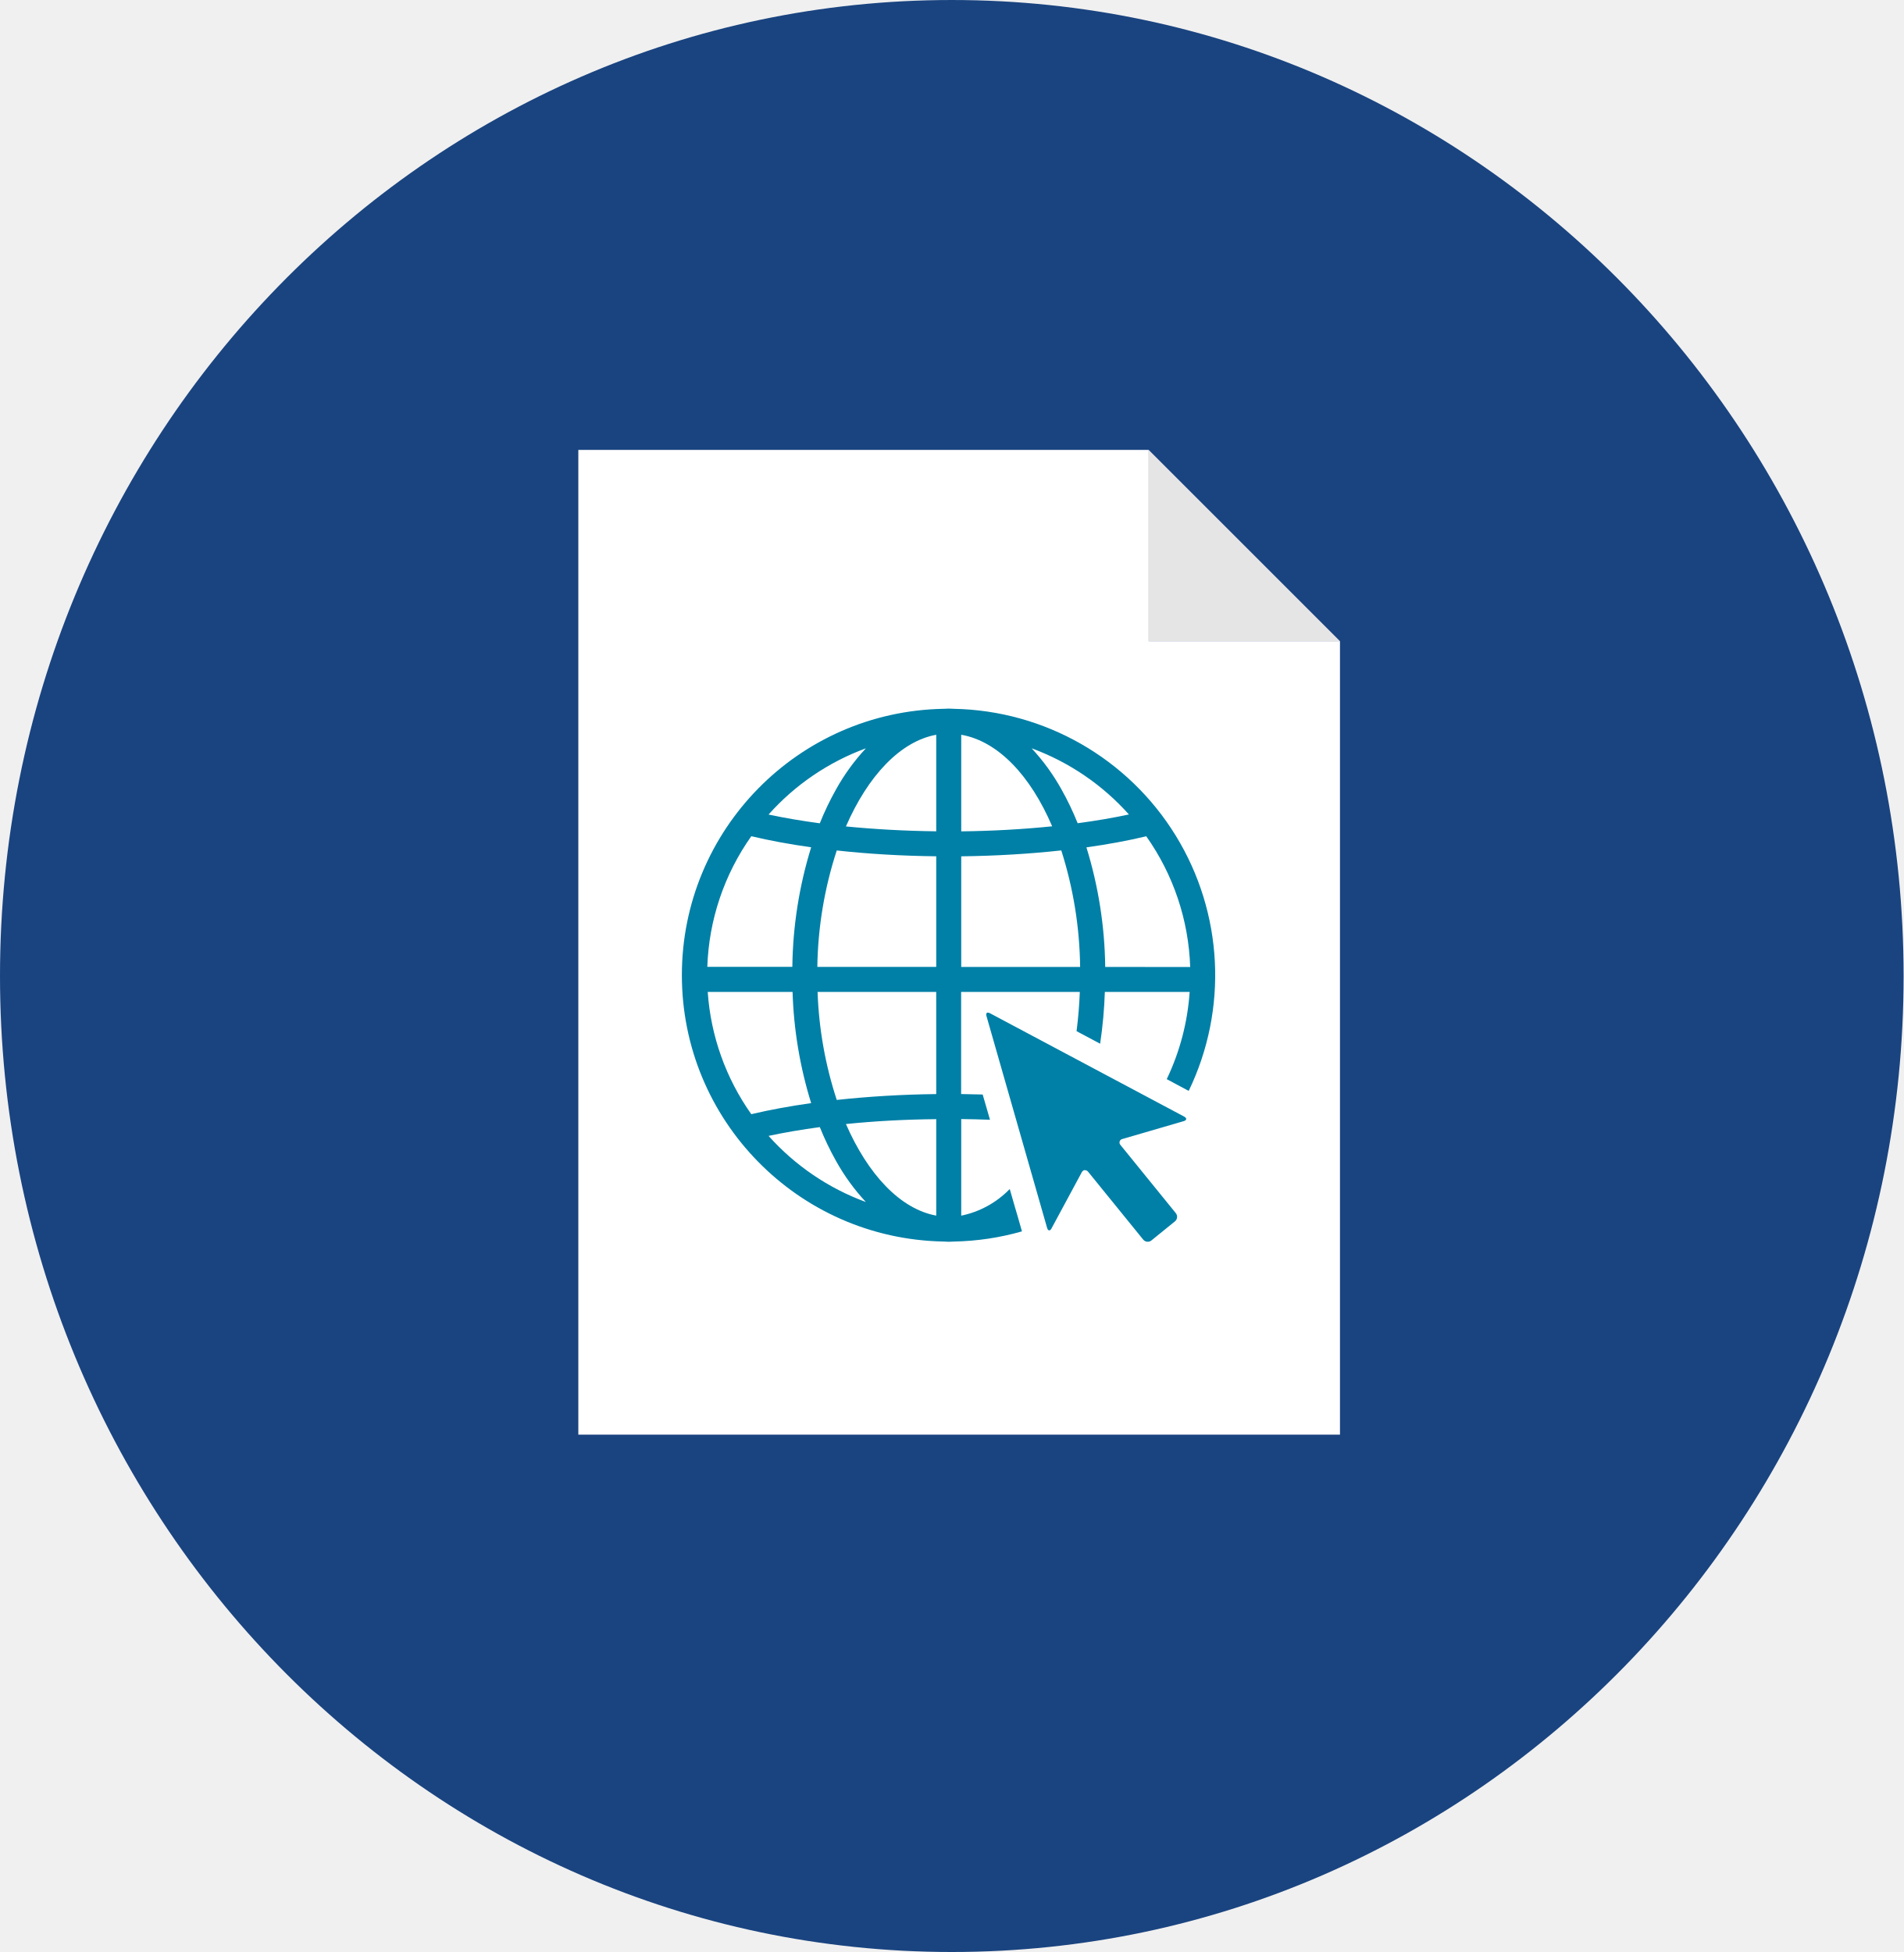
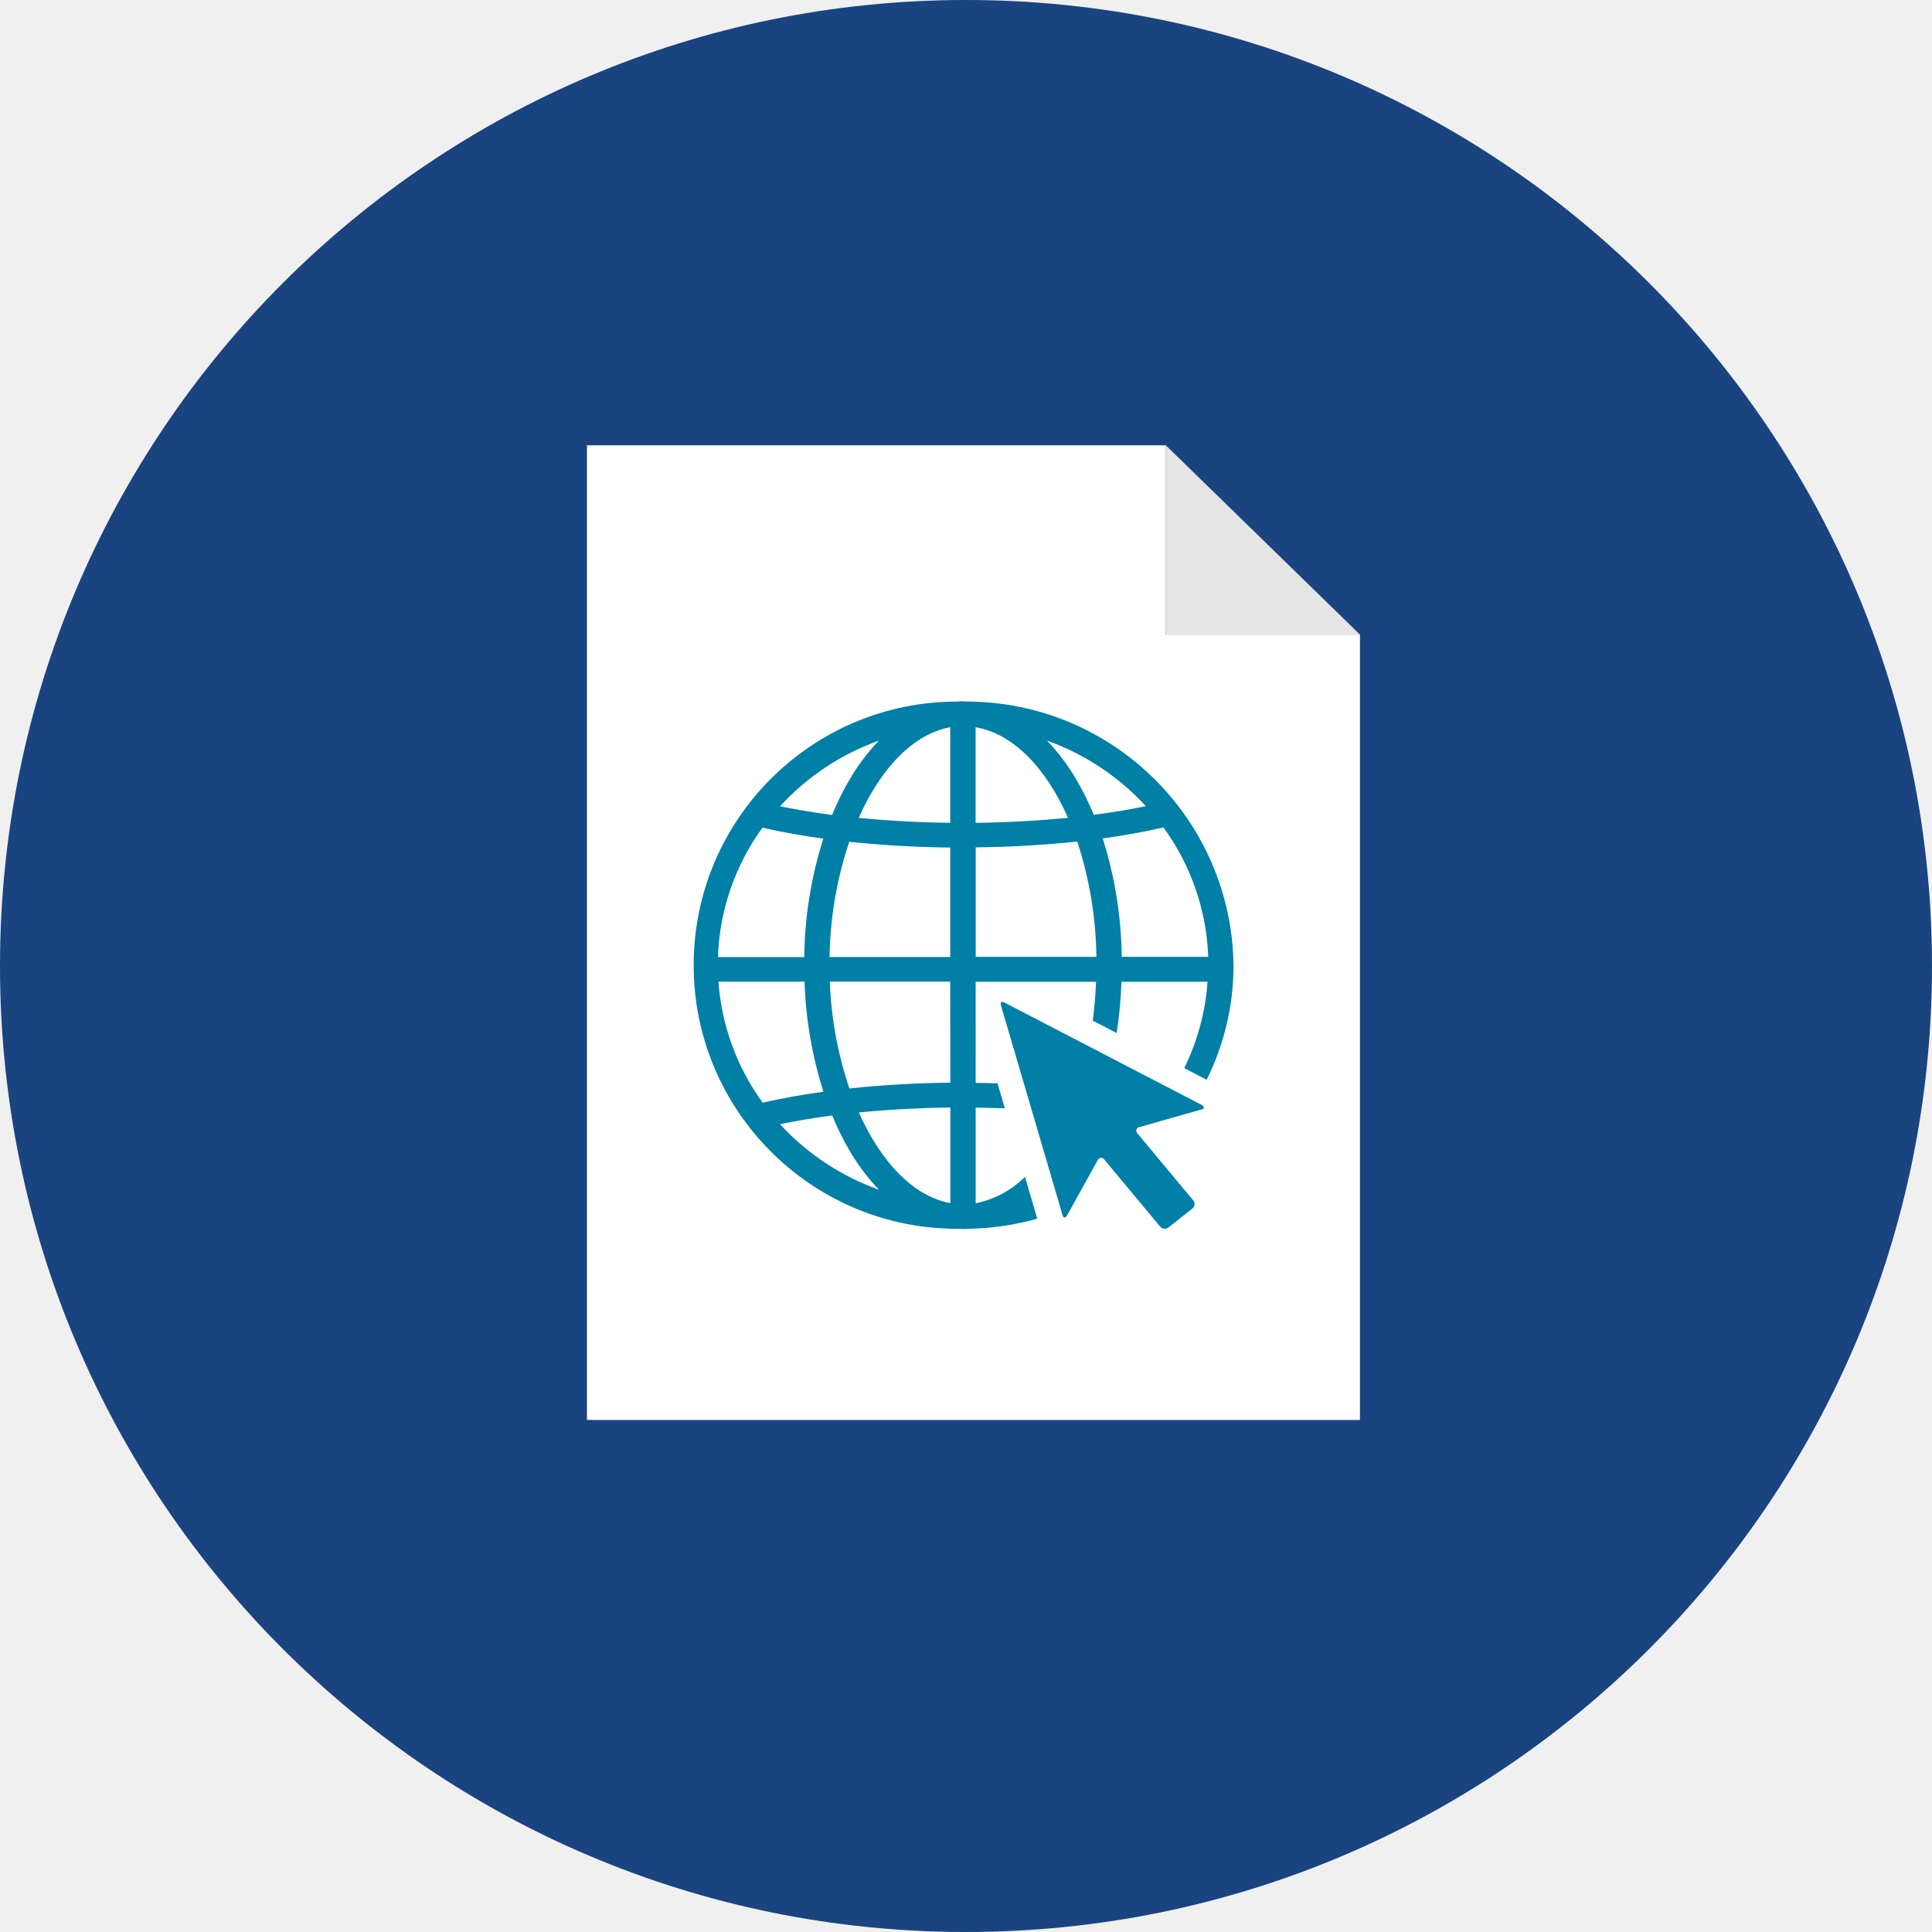
- <svg xmlns="http://www.w3.org/2000/svg" width="78" height="80" viewBox="0 0 78 80">
+ <svg xmlns="http://www.w3.org/2000/svg" width="69" height="69" viewBox="0 0 69 69">
  <g id="Group_8562" data-name="Group 8562" transform="translate(-275 -6363)">
-     <g id="Group_8219" data-name="Group 8219" transform="translate(30.005 454.005)">
-       <ellipse id="Ellipse_1293" data-name="Ellipse 1293" cx="39" cy="40" rx="39" ry="40" transform="translate(244.995 5908.995)" fill="#1a4480" />
+     <g id="Group_8219" data-name="Group 8219" transform="translate(275 6363)">
+       <circle id="Ellipse_1293" data-name="Ellipse 1293" cx="34.5" cy="34.5" r="34.5" transform="translate(0)" fill="#1a4480" />
    </g>
-     <g id="Group_8561" data-name="Group 8561" transform="translate(6.697 4217.439)">
-       <g id="Group_5026" data-name="Group 5026" transform="translate(292 2164)">
-         <g id="Group_1708" data-name="Group 1708" transform="translate(0)">
+     <g id="Group_8561" data-name="Group 8561" transform="translate(295.963 6378.904)">
+       <g id="Group_5026" data-name="Group 5026" transform="translate(0)">
+         <g id="Group_1708" data-name="Group 1708">
          <g id="Group_1707" data-name="Group 1707">
            <g id="Group_1706" data-name="Group 1706">
-               <g id="Group_1697" data-name="Group 1697" transform="translate(23.371)">
+               <g id="Group_1697" data-name="Group 1697" transform="translate(20.674)">
                <g id="Group_1696" data-name="Group 1696">
                  <g id="Group_1695" data-name="Group 1695">
                    <g id="Group_1694" data-name="Group 1694">
                      <g id="Group_1693" data-name="Group 1693">
                        <g id="Group_1692" data-name="Group 1692">
                          <g id="Group_1691" data-name="Group 1691">
-                             <path id="Path_1573" data-name="Path 1573" d="M28.337,0V7.838h7.837Z" transform="translate(-28.337)" fill="#e5e5e5" />
+                             <path id="Path_1573" data-name="Path 1573" d="M28.337,0V6.76H35.27Z" transform="translate(-28.337)" fill="#e5e5e5" />
                          </g>
                        </g>
                      </g>
                    </g>
                  </g>
                </g>
              </g>
              <g id="Group_1705" data-name="Group 1705">
                <g id="Group_1704" data-name="Group 1704">
                  <g id="Group_1703" data-name="Group 1703">
                    <g id="Group_1702" data-name="Group 1702">
                      <g id="Group_1701" data-name="Group 1701">
                        <g id="Group_1700" data-name="Group 1700">
                          <g id="Group_1699" data-name="Group 1699">
                            <g id="Group_1698" data-name="Group 1698">
-                               <path id="Path_1574" data-name="Path 1574" d="M26.43,7.838V0H3.059V40.358H34.267V7.838H26.43Z" transform="translate(-3.059)" fill="#fff" />
+                               <path id="Path_1574" data-name="Path 1574" d="M23.733,6.76V0H3.059V34.809H30.666V6.76H23.733Z" transform="translate(-3.059)" fill="#fff" />
                            </g>
                          </g>
                        </g>
                      </g>
                    </g>
                  </g>
                </g>
              </g>
            </g>
          </g>
        </g>
      </g>
-       <path id="Path_13365" data-name="Path 13365" d="M533.363,522.228c-.073,0-.146-.009-.219-.009s-.149.005-.223.009a10.918,10.918,0,0,0-.005,21.832c.076,0,.152.01.228.01s.149-.005.223-.009a10.889,10.889,0,0,0,2.778-.417l-.185-.646-.1-.338-.216-.752A3.837,3.837,0,0,1,533.656,543v-3.959q.6.007,1.179.029l-.3-1.035q-.438-.014-.883-.019V533.83h4.863c-.021.55-.066,1.087-.133,1.609l.966.514a18.527,18.527,0,0,0,.193-2.123h3.475a9.815,9.815,0,0,1-.939,3.575l.9.482a10.916,10.916,0,0,0-9.622-15.659Zm7.164,4.33c-.656.14-1.359.26-2.1.359a11.7,11.7,0,0,0-.665-1.389,8.619,8.619,0,0,0-1.221-1.682A9.943,9.943,0,0,1,540.527,526.558Zm-11.971,1.475c1.29.142,2.666.223,4.076.239v4.533H527.76A16.093,16.093,0,0,1,528.556,528.033Zm4.076-4.742v3.957c-1.276-.015-2.521-.084-3.7-.2C529.831,524.982,531.155,523.561,532.632,523.291Zm1.024,0c1.509.263,2.838,1.675,3.726,3.752-1.183.121-2.439.192-3.726.207Zm-3.908.558a8.632,8.632,0,0,0-1.222,1.682,11.847,11.847,0,0,0-.665,1.389c-.74-.1-1.444-.219-2.1-.359A9.937,9.937,0,0,1,529.748,523.847Zm-4.694,3.6c.755.179,1.578.331,2.453.454a17.283,17.283,0,0,0-.771,4.9h-3.484A9.836,9.836,0,0,1,525.055,527.448Zm1.691,6.382a17.134,17.134,0,0,0,.762,4.557c-.874.123-1.7.275-2.453.453a9.826,9.826,0,0,1-1.785-5.01Zm-.983,5.9c.655-.14,1.359-.26,2.1-.36a11.828,11.828,0,0,0,.665,1.389,8.615,8.615,0,0,0,1.222,1.681A9.941,9.941,0,0,1,525.762,539.731Zm6.87,3.267c-1.477-.269-2.8-1.691-3.7-3.753,1.175-.12,2.421-.189,3.7-.2Zm0-4.981c-1.408.016-2.785.1-4.076.24a15.963,15.963,0,0,1-.786-4.426h4.861Zm1.024-5.211v-4.533c1.419-.017,2.8-.1,4.1-.242a16.347,16.347,0,0,1,.772,4.775Zm5.9,0a17.3,17.3,0,0,0-.77-4.9c.874-.122,1.7-.275,2.452-.454a9.836,9.836,0,0,1,1.8,5.358Zm3.222,6.319-2.513.732a.147.147,0,0,0-.084.246l.005.007,2.262,2.787a.24.24,0,0,1-.035.337l-.964.782a.241.241,0,0,1-.084.045.269.269,0,0,1-.066.009.239.239,0,0,1-.186-.088l-2.245-2.766-.01-.012a.169.169,0,0,0-.128-.069.118.118,0,0,0-.036,0,.172.172,0,0,0-.1.089l-1.239,2.3a.15.15,0,0,1-.078.079l-.016,0c-.035,0-.067-.033-.086-.1l-2.485-8.685c-.023-.078-.006-.128.037-.139a.067.067,0,0,1,.023,0,.183.183,0,0,1,.085.026l7.962,4.238C542.908,539.007,542.9,539.088,542.774,539.125Z" transform="translate(-225.967 1652.383)" fill="#0080a7" />
+       <path id="Path_13365" data-name="Path 13365" d="M532.077,522.227c-.064,0-.129-.008-.194-.008s-.132,0-.2.008a9.415,9.415,0,1,0,0,18.83c.067,0,.134.008.2.008s.132,0,.2-.008a9.862,9.862,0,0,0,2.457-.359l-.163-.557-.086-.291-.191-.648a3.42,3.42,0,0,1-1.761.941v-3.414q.526.006,1.043.025l-.262-.892q-.388-.012-.781-.016v-3.611h4.3c-.019.474-.059.938-.118,1.387l.854.443a15.593,15.593,0,0,0,.171-1.831h3.074a8.3,8.3,0,0,1-.831,3.084l.8.416a9.165,9.165,0,0,0,.96-4.091A9.548,9.548,0,0,0,532.077,522.227Zm6.338,3.735c-.58.121-1.2.225-1.858.31a9.969,9.969,0,0,0-.589-1.2,7.443,7.443,0,0,0-1.081-1.451A8.807,8.807,0,0,1,538.415,525.962Zm-10.59,1.272c1.141.122,2.359.193,3.606.207v3.91h-4.31A13.567,13.567,0,0,1,527.825,527.234Zm3.606-4.09v3.413c-1.129-.013-2.23-.073-3.269-.176C528.953,524.6,530.124,523.376,531.431,523.144Zm.906,0c1.335.227,2.511,1.444,3.3,3.236-1.047.1-2.157.166-3.3.178Zm-3.457.481a7.452,7.452,0,0,0-1.081,1.451,10.107,10.107,0,0,0-.588,1.2c-.655-.085-1.277-.189-1.857-.31A8.8,8.8,0,0,1,528.88,523.623Zm-4.152,3.106c.668.155,1.4.286,2.17.392a14.567,14.567,0,0,0-.682,4.229h-3.082A8.346,8.346,0,0,1,524.727,526.729Zm1.5,5.5a14.439,14.439,0,0,0,.674,3.93c-.773.106-1.5.237-2.17.391a8.343,8.343,0,0,1-1.579-4.321Zm-.87,5.089c.58-.121,1.2-.225,1.857-.31a10.1,10.1,0,0,0,.588,1.2,7.443,7.443,0,0,0,1.081,1.45A8.805,8.805,0,0,1,525.353,537.323Zm6.077,2.818c-1.307-.232-2.477-1.458-3.269-3.237,1.039-.1,2.142-.163,3.269-.176Zm0-4.3c-1.245.014-2.463.085-3.605.207a13.457,13.457,0,0,1-.7-3.817h4.3Zm.906-4.494v-3.91c1.255-.014,2.48-.085,3.627-.208a13.778,13.778,0,0,1,.683,4.118Zm5.216,0a14.581,14.581,0,0,0-.681-4.229c.773-.106,1.5-.237,2.169-.392a8.345,8.345,0,0,1,1.6,4.621Zm2.85,5.45-2.223.631a.126.126,0,0,0-.074.212l0,.006,2,2.4a.2.2,0,0,1-.031.29l-.853.675a.214.214,0,0,1-.074.039.246.246,0,0,1-.059.008.214.214,0,0,1-.165-.076l-1.986-2.386-.008-.01a.15.15,0,0,0-.113-.06.106.106,0,0,0-.032,0,.151.151,0,0,0-.089.077l-1.1,1.984a.131.131,0,0,1-.069.068h-.014c-.031,0-.059-.029-.076-.087l-2.2-7.491c-.02-.067-.006-.11.033-.12a.061.061,0,0,1,.02,0,.165.165,0,0,1,.075.023l7.043,3.656C540.521,536.7,540.514,536.768,540.4,536.8Z" transform="translate(-518.457 -513.075)" fill="#0080a7" />
    </g>
  </g>
</svg>
